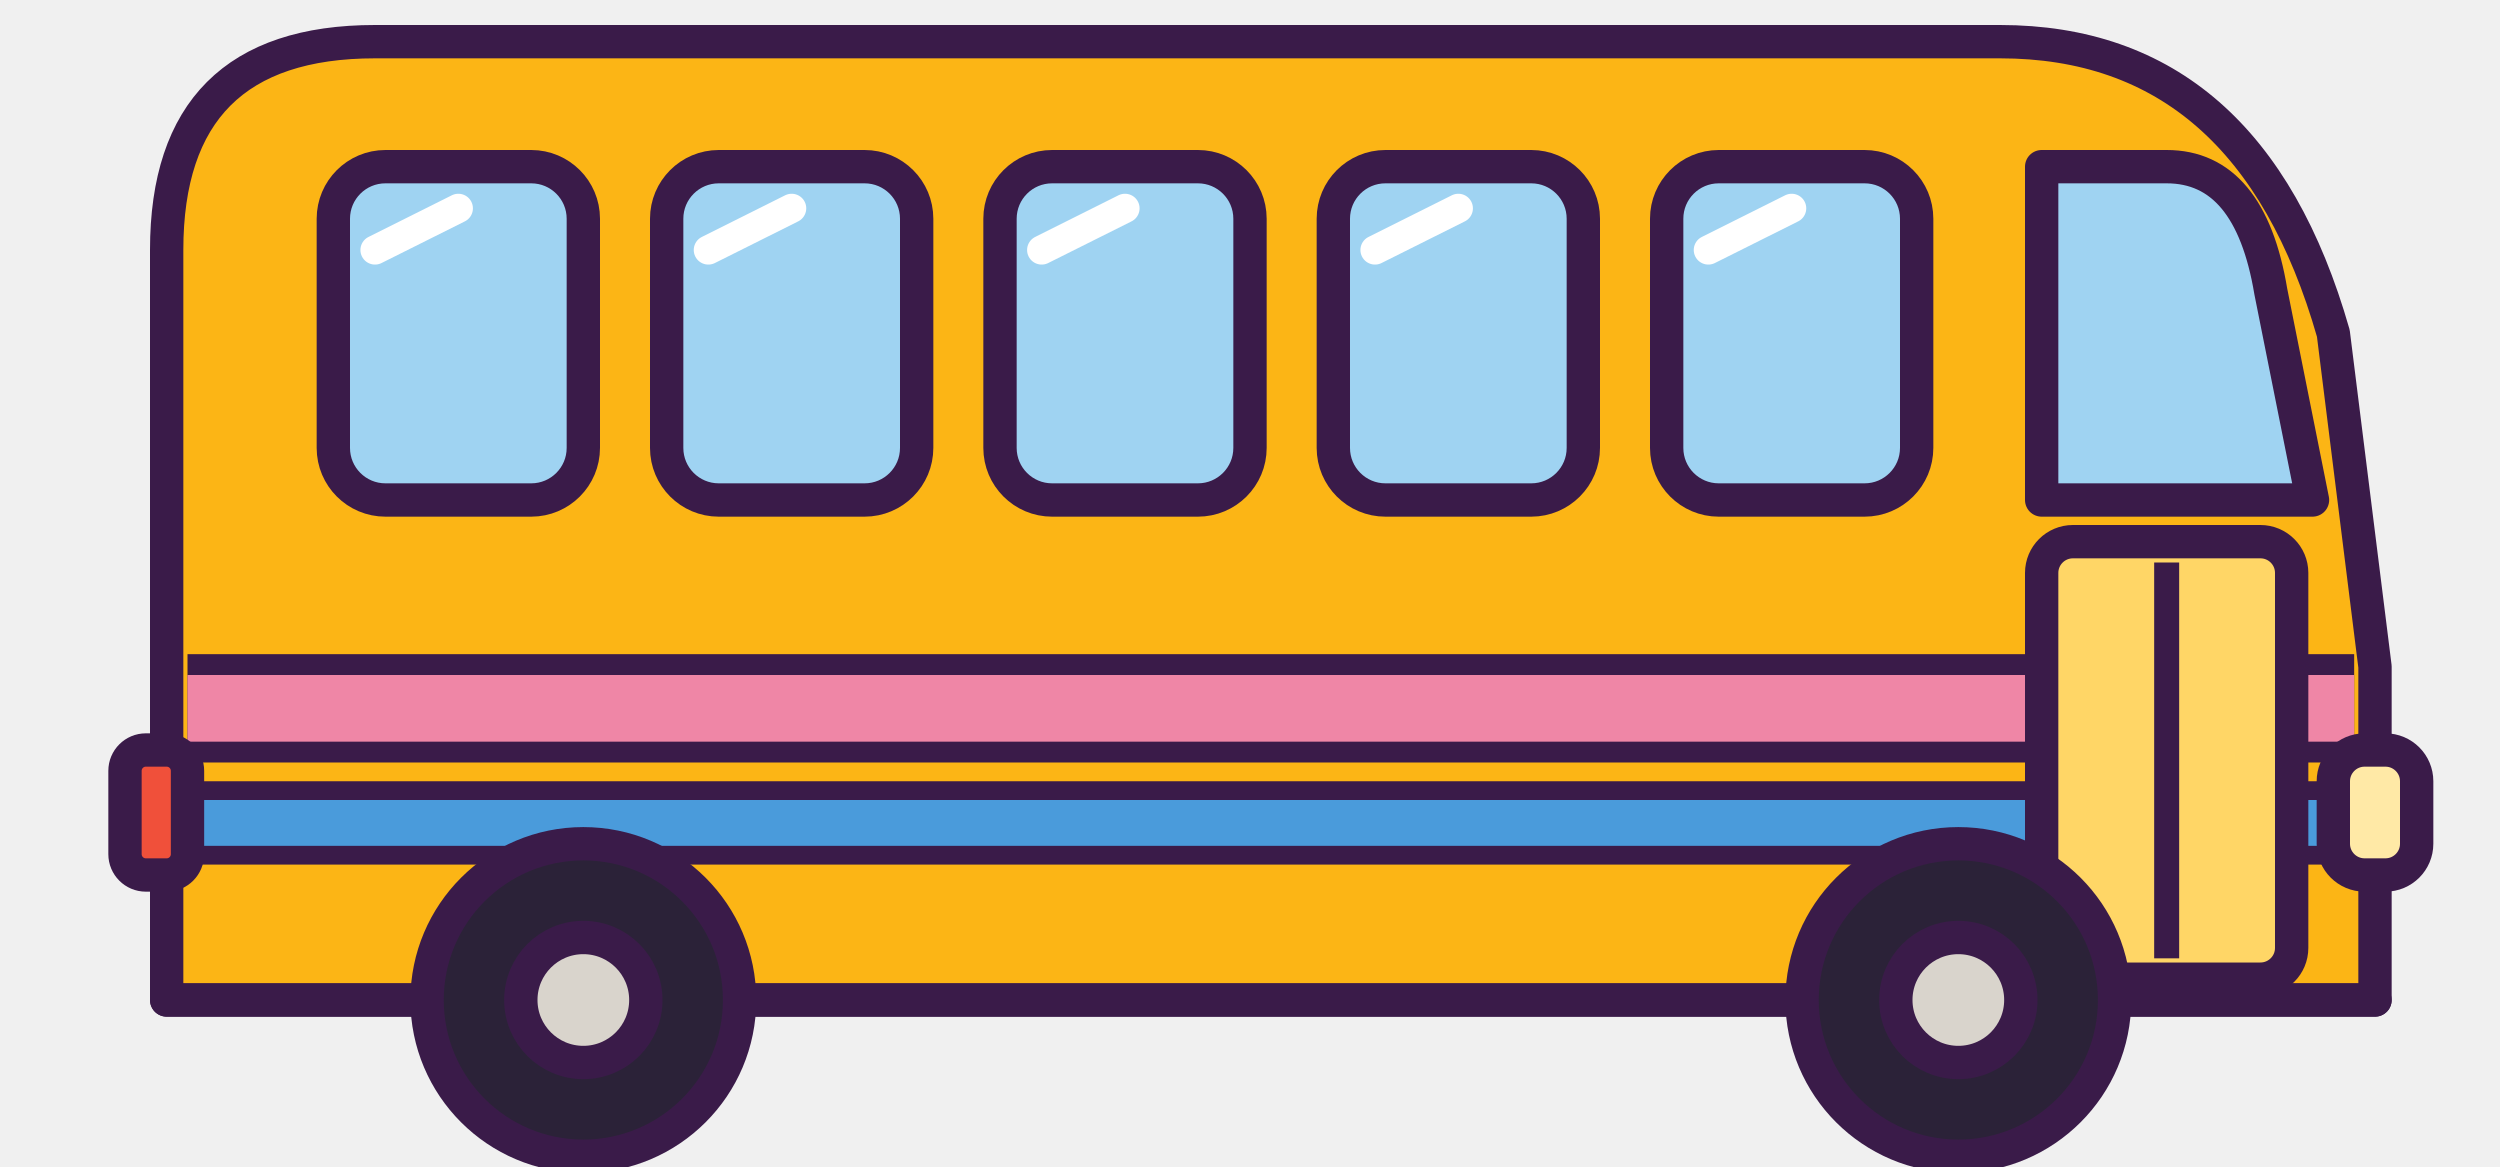
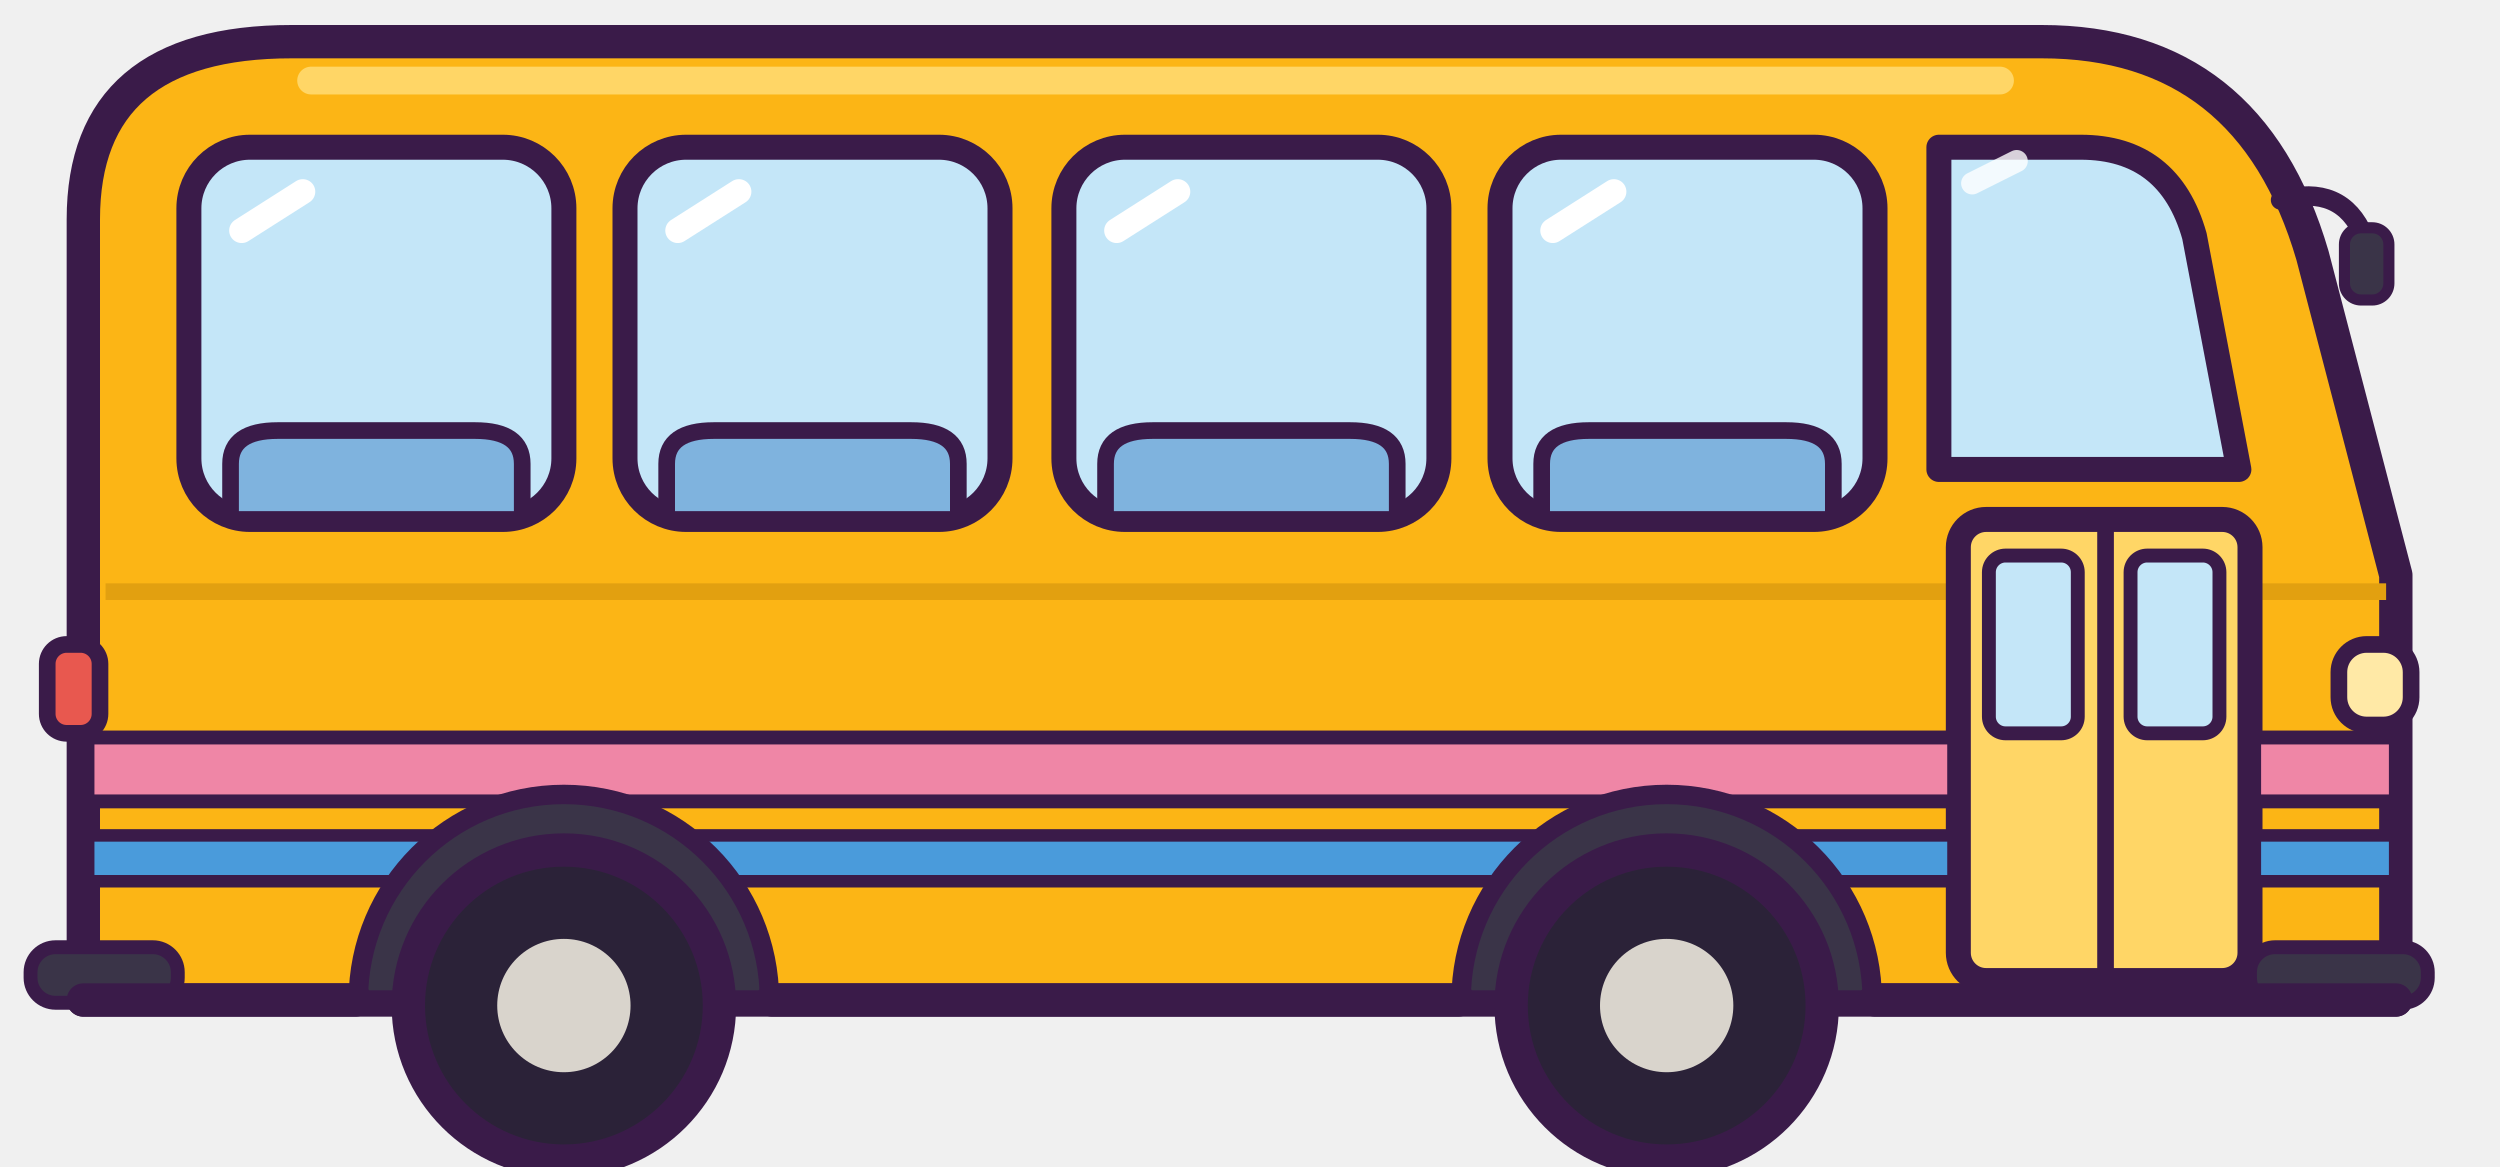
<svg xmlns="http://www.w3.org/2000/svg" viewBox="0 0 90 42" overflow="visible">
-   <g transform="scale(.75) translate(0 -10)">
-     <path d="M8 58 V22 Q8 12 18 12 H96 Q108 12 112 26 L114 42 V58Z" fill="#FCB515" stroke="#3A1B49" stroke-width="1.6" stroke-linejoin="round" stroke-linecap="round" />
-     <path d="M9 44 H113" stroke="#3A1B49" stroke-width="5.2" />
-     <path d="M9 44 H113" stroke="#EF86A6" stroke-width="3.2" />
-     <path d="M9 49.5 H113" stroke="#3A1B49" stroke-width="4" />
-     <path d="M9 49.5 H113" stroke="#4A9BDB" stroke-width="2.2" />
-     <rect x="16" y="18" width="12" height="16" rx="2.5" fill="#9FD3F2" stroke="#3A1B49" stroke-width="1.6" stroke-linejoin="round" stroke-linecap="round" />
-     <path d="M18 22 l4 -2" stroke="#fff" stroke-width="1.4" stroke-linecap="round" />
-     <rect x="32" y="18" width="12" height="16" rx="2.5" fill="#9FD3F2" stroke="#3A1B49" stroke-width="1.6" stroke-linejoin="round" stroke-linecap="round" />
-     <path d="M34 22 l4 -2" stroke="#fff" stroke-width="1.4" stroke-linecap="round" />
-     <rect x="48" y="18" width="12" height="16" rx="2.5" fill="#9FD3F2" stroke="#3A1B49" stroke-width="1.6" stroke-linejoin="round" stroke-linecap="round" />
-     <path d="M50 22 l4 -2" stroke="#fff" stroke-width="1.4" stroke-linecap="round" />
-     <rect x="64" y="18" width="12" height="16" rx="2.5" fill="#9FD3F2" stroke="#3A1B49" stroke-width="1.6" stroke-linejoin="round" stroke-linecap="round" />
-     <path d="M66 22 l4 -2" stroke="#fff" stroke-width="1.4" stroke-linecap="round" />
-     <rect x="80" y="18" width="12" height="16" rx="2.5" fill="#9FD3F2" stroke="#3A1B49" stroke-width="1.6" stroke-linejoin="round" stroke-linecap="round" />
-     <path d="M82 22 l4 -2" stroke="#fff" stroke-width="1.4" stroke-linecap="round" />
-     <path d="M98 18 H104 Q108 18 109 24 L111 34 H98Z" fill="#9FD3F2" stroke="#3A1B49" stroke-width="1.6" stroke-linejoin="round" stroke-linecap="round" />
-     <rect x="98" y="36" width="12" height="21" rx="1.5" fill="#FFD666" stroke="#3A1B49" stroke-width="1.6" stroke-linejoin="round" stroke-linecap="round" />
-     <path d="M104 37 V56" stroke="#3A1B49" stroke-width="1.2" />
-     <rect x="112" y="46" width="4" height="6" rx="1.5" fill="#FFE9A6" stroke="#3A1B49" stroke-width="1.6" stroke-linejoin="round" stroke-linecap="round" />
-     <rect x="6" y="46" width="3" height="6" rx="1" fill="#F0503A" stroke="#3A1B49" stroke-width="1.6" stroke-linejoin="round" stroke-linecap="round" />
-     <path d="M8 58 H114" stroke="#3A1B49" stroke-width="1.6" stroke-linejoin="round" stroke-linecap="round" />
-     <circle cx="28" cy="58" r="7.5" fill="#2B2238" stroke="#3A1B49" stroke-width="1.6" stroke-linejoin="round" stroke-linecap="round" />
-     <circle cx="28" cy="58" r="3" fill="#D9D4CC" stroke="#3A1B49" stroke-width="1.6" stroke-linejoin="round" stroke-linecap="round" />
-     <circle cx="94" cy="58" r="7.5" fill="#2B2238" stroke="#3A1B49" stroke-width="1.6" stroke-linejoin="round" stroke-linecap="round" />
-     <circle cx="94" cy="58" r="3" fill="#D9D4CC" stroke="#3A1B49" stroke-width="1.6" stroke-linejoin="round" stroke-linecap="round" />
-   </g>
+   <path d="M3 36 V7.9 Q3 1.5 10.5 1.5 H73.5 Q81 1.5 83.25 9.2 L86.25 20.7 V36Z" fill="#FCB515" stroke="#3A1B49" stroke-width="1.2" stroke-linejoin="round" stroke-linecap="round" />
+   <path d="M11.2 2.9 H72" stroke="#FFD666" stroke-width="1" stroke-linecap="round" />
+   <path d="M3.8 21.3 H85.9" stroke="#E2A010" stroke-width=".6" />
+   <rect x="6.8" y="5.3" width="13.5" height="13.4" rx="2.2" fill="#C4E6F8" stroke="#3A1B49" stroke-width="0.9" stroke-linejoin="round" stroke-linecap="round" />
+   <path d="M8.3 18.7 V16.7 Q8.3 15.5 10 15.5 H17.1 Q18.8 15.5 18.8 16.7 V18.7Z" fill="#7FB3DE" stroke="#3A1B49" stroke-width="0.6" stroke-linejoin="round" stroke-linecap="round" />
+   <path d="M8.7 8.3 l2.2 -1.4" stroke="#fff" stroke-width=".9" stroke-linecap="round" />
+   <rect x="22.5" y="5.3" width="13.5" height="13.4" rx="2.2" fill="#C4E6F8" stroke="#3A1B49" stroke-width="0.9" stroke-linejoin="round" stroke-linecap="round" />
+   <path d="M24 18.7 V16.7 Q24 15.5 25.7 15.5 H32.8 Q34.5 15.5 34.5 16.7 V18.7Z" fill="#7FB3DE" stroke="#3A1B49" stroke-width="0.6" stroke-linejoin="round" stroke-linecap="round" />
+   <path d="M24.4 8.3 l2.2 -1.4" stroke="#fff" stroke-width=".9" stroke-linecap="round" />
+   <rect x="38.3" y="5.3" width="13.5" height="13.4" rx="2.2" fill="#C4E6F8" stroke="#3A1B49" stroke-width="0.9" stroke-linejoin="round" stroke-linecap="round" />
+   <path d="M39.8 18.7 V16.7 Q39.8 15.5 41.5 15.5 H48.6 Q50.3 15.5 50.3 16.7 V18.7Z" fill="#7FB3DE" stroke="#3A1B49" stroke-width="0.6" stroke-linejoin="round" stroke-linecap="round" />
+   <path d="M40.2 8.3 l2.2 -1.4" stroke="#fff" stroke-width=".9" stroke-linecap="round" />
+   <rect x="54" y="5.3" width="13.5" height="13.4" rx="2.2" fill="#C4E6F8" stroke="#3A1B49" stroke-width="0.9" stroke-linejoin="round" stroke-linecap="round" />
+   <path d="M55.5 18.7 V16.7 Q55.5 15.5 57.2 15.5 H64.3 Q66 15.5 66 16.7 V18.7Z" fill="#7FB3DE" stroke="#3A1B49" stroke-width="0.6" stroke-linejoin="round" stroke-linecap="round" />
+   <path d="M55.9 8.3 l2.2 -1.4" stroke="#fff" stroke-width=".9" stroke-linecap="round" />
+   <path d="M69.8 5.3 H74.9 Q78.1 5.3 79 8.5 L80.6 16.9 H69.8Z" fill="#C4E6F8" stroke="#3A1B49" stroke-width="0.9" stroke-linejoin="round" stroke-linecap="round" />
+   <path d="M71 6.6 l1.6 -.8" stroke="#fff" stroke-width=".8" stroke-linecap="round" opacity=".8" />
+   <rect x="70.5" y="18.7" width="10.5" height="16.6" rx="1" fill="#FFD666" stroke="#3A1B49" stroke-width="0.9" stroke-linejoin="round" stroke-linecap="round" />
+   <path d="M75.8 19.1 V35" stroke="#3A1B49" stroke-width=".6" />
+   <rect x="71.6" y="20" width="3.2" height="6.4" rx=".6" fill="#C4E6F8" stroke="#3A1B49" stroke-width="0.5" stroke-linejoin="round" stroke-linecap="round" />
+   <rect x="76.7" y="20" width="3.2" height="6.4" rx=".6" fill="#C4E6F8" stroke="#3A1B49" stroke-width="0.5" stroke-linejoin="round" stroke-linecap="round" />
+   <path d="M3.4 27.7 H70.1" stroke="#3A1B49" stroke-width="2.8" />
+   <path d="M3.4 27.7 H70.1" stroke="#EF86A6" stroke-width="1.8" />
+   <path d="M3.4 30.9 H70.1" stroke="#3A1B49" stroke-width="2.1" />
+   <path d="M3.4 30.9 H70.1" stroke="#4A9BDB" stroke-width="1.2" />
+   <path d="M81.4 27.7 H86" stroke="#3A1B49" stroke-width="2.8" />
+   <path d="M81.4 27.7 H86" stroke="#EF86A6" stroke-width="1.8" />
+   <path d="M81.4 30.9 H86" stroke="#3A1B49" stroke-width="2.1" />
+   <path d="M81.4 30.9 H86" stroke="#4A9BDB" stroke-width="1.2" />
+   <rect x="84.2" y="23.2" width="2.6" height="2.9" rx="1" fill="#FFE9A6" stroke="#3A1B49" stroke-width="0.6" stroke-linejoin="round" stroke-linecap="round" />
+   <rect x="1.7" y="23.2" width="1.9" height="3.2" rx=".7" fill="#E8584F" stroke="#3A1B49" stroke-width="0.6" stroke-linejoin="round" stroke-linecap="round" />
+   <rect x="81" y="34.1" width="6.4" height="2" rx=".9" fill="#3A3448" stroke="#3A1B49" stroke-width="0.5" stroke-linejoin="round" stroke-linecap="round" />
+   <rect x="1.1" y="34.1" width="5.3" height="2" rx=".9" fill="#3A3448" stroke="#3A1B49" stroke-width="0.5" stroke-linejoin="round" stroke-linecap="round" />
+   <path d="M82.1 7.2 q2.2 -.6 3 1.3" fill="none" stroke="#3A1B49" stroke-width=".7" stroke-linecap="round" />
+   <rect x="84.4" y="8.2" width="1.6" height="2.6" rx=".6" fill="#3A3448" stroke="#3A1B49" stroke-width="0.4" stroke-linejoin="round" stroke-linecap="round" />
+   <path d="M12.9 36 A7.4 7.4 0 0 1 27.7 36Z" fill="#3A3448" stroke="#3A1B49" stroke-width="0.7" stroke-linejoin="round" stroke-linecap="round" />
+   <circle cx="20.3" cy="36.2" r="5.6" fill="#2B2238" stroke="#3A1B49" stroke-width="1.2" stroke-linejoin="round" stroke-linecap="round" />
+   <circle cx="20.3" cy="36.2" r="2.4" fill="#D9D4CC" />
+   <path d="M52.6 36 A7.4 7.4 0 0 1 67.4 36Z" fill="#3A3448" stroke="#3A1B49" stroke-width="0.7" stroke-linejoin="round" stroke-linecap="round" />
+   <circle cx="60" cy="36.2" r="5.6" fill="#2B2238" stroke="#3A1B49" stroke-width="1.2" stroke-linejoin="round" stroke-linecap="round" />
+   <circle cx="60" cy="36.2" r="2.4" fill="#D9D4CC" />
+   <path d="M3 36 H12.8 M27.8 36 H52.5 M67.5 36 H86.25" stroke="#3A1B49" stroke-width="1.2" stroke-linejoin="round" stroke-linecap="round" />
</svg>
